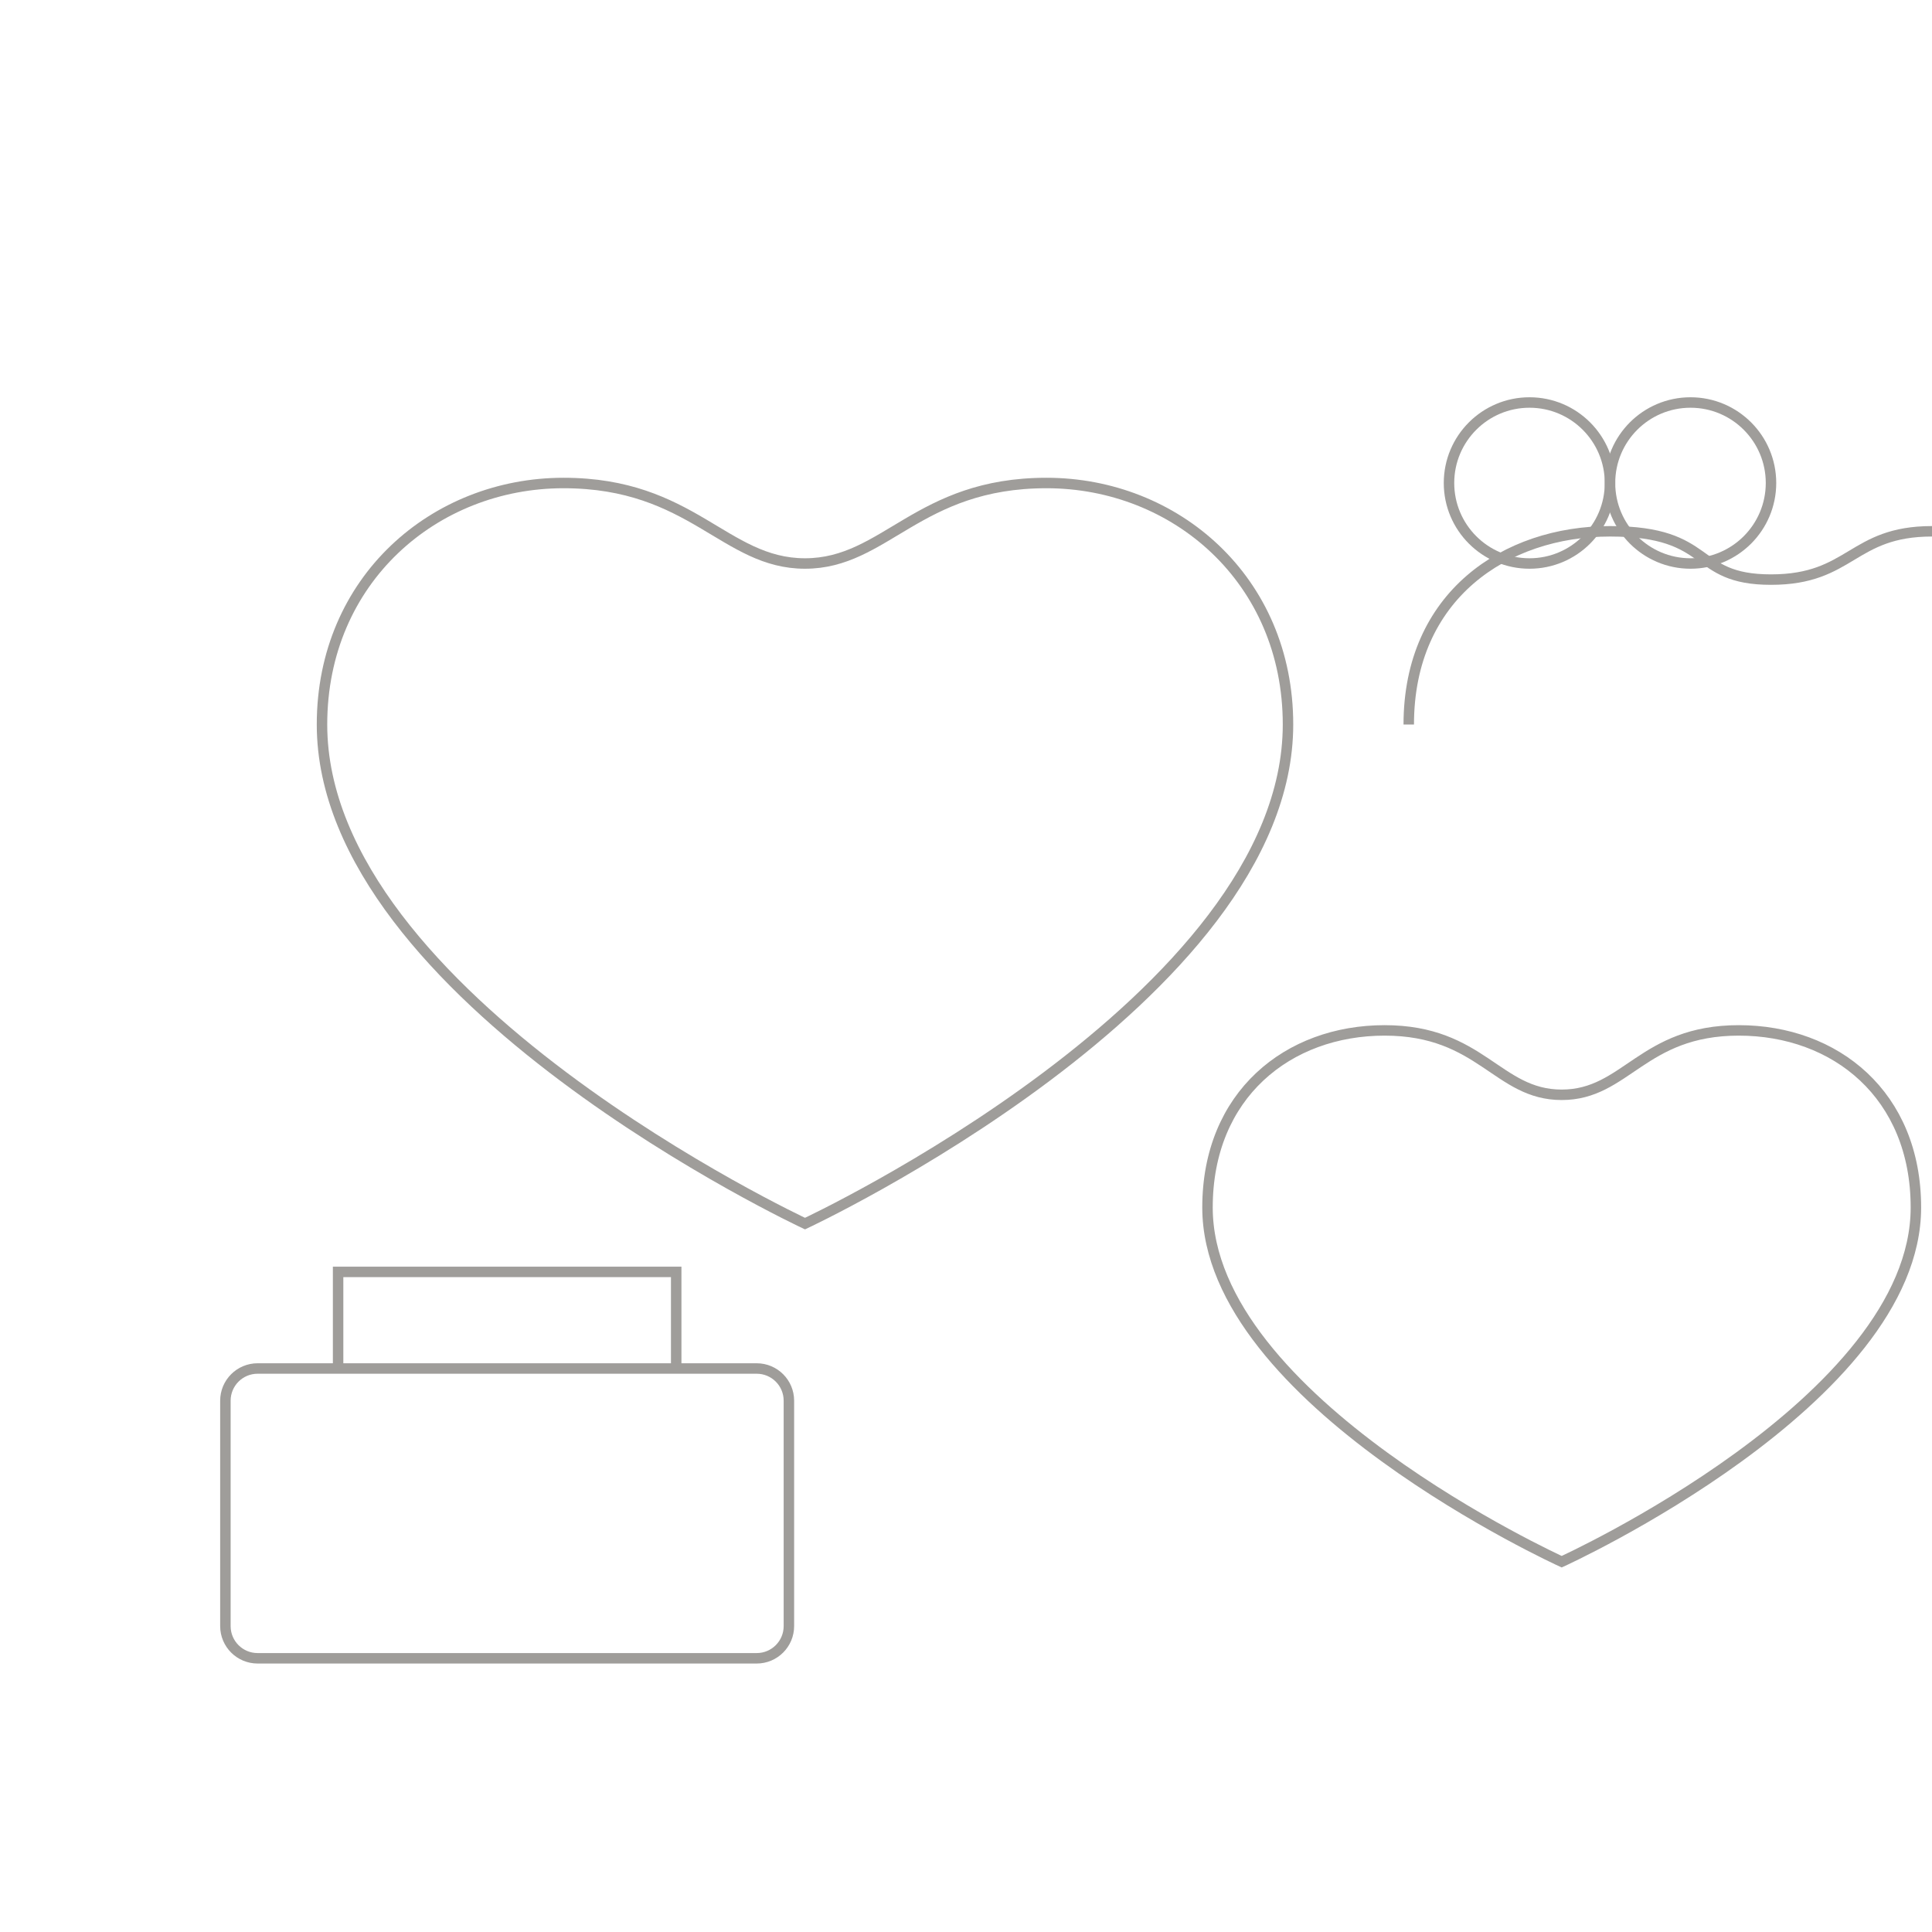
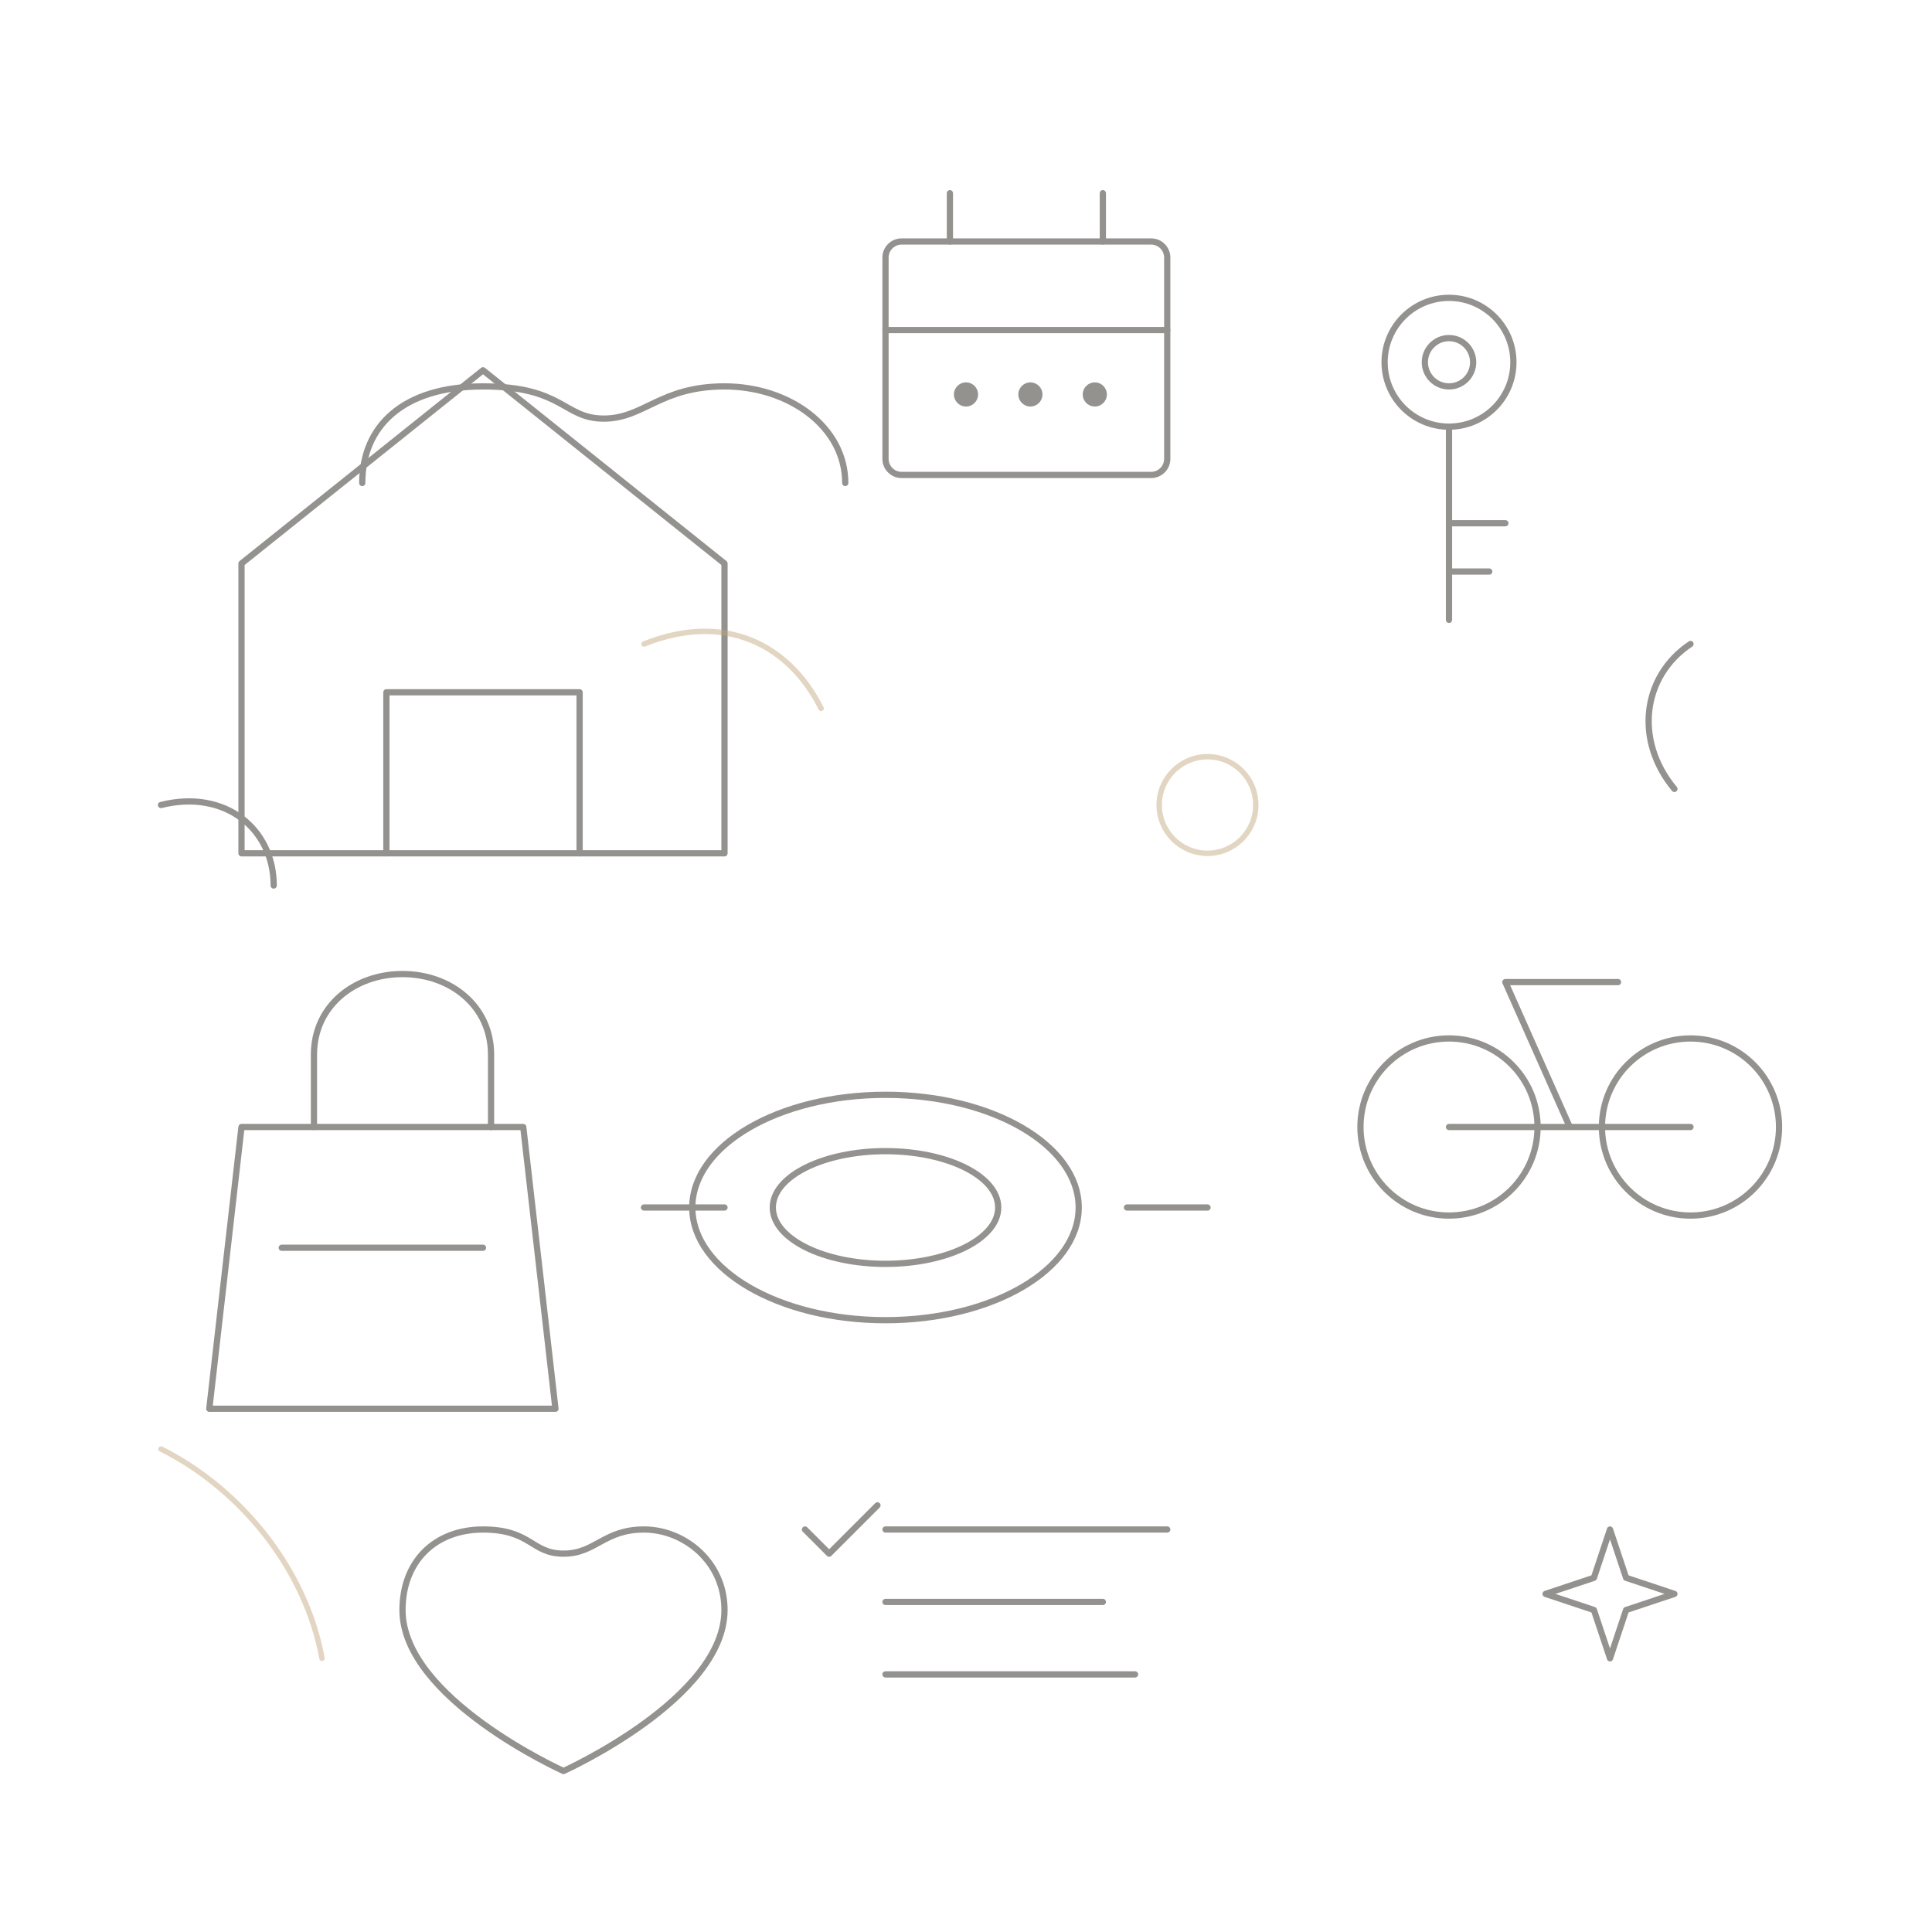
- <svg xmlns="http://www.w3.org/2000/svg" width="240" height="240" viewBox="0 0 240 240">
-   <g fill="none" stroke="#2A2620" stroke-width="1.3" opacity="0.45">
-     <path d="M40 90c0-18 14-30 30-30s20 10 30 10 14-10 30-10 30 12 30 30c0 34-60 62-60 62S40 124 40 90z" />
-     <path d="M150 150c0-14 10-22 22-22s14 8 22 8 10-8 22-8 22 8 22 22c0 24-44 44-44 44s-44-20-44-44z" />
-     <rect x="28" y="170" width="70" height="36" rx="4" />
-     <path d="M42 170v-12h42v12" />
-     <circle cx="190" cy="60" r="10" />
-     <circle cx="210" cy="60" r="10" />
-     <path d="M175 90c0-16 12-24 25-24s10 6 20 6 10-6 20-6 25 8 25 24" />
+ <svg xmlns="http://www.w3.org/2000/svg" width="480" height="480" viewBox="0 0 480 480" fill="none">
+   <g stroke="#2A2620" stroke-width="1.55" stroke-linecap="round" stroke-linejoin="round" fill="none" opacity="0.5">
+     <path d="M60 140l60-48 60 48v72H60v-72z" />
+     <path d="M96 212v-40h48v40" />
+     <path d="M90 120c0-14 10-24 30-24s20 8 30 8 14-8 30-8 30 10 30 24" />
+     <rect x="220" y="60" width="70" height="58" rx="4" />
+     <path d="M236 60v-12M274 60v-12M220 82h70" />
+     <circle cx="240" cy="98" r="3" fill="#2A2620" stroke="none" />
+     <circle cx="256" cy="98" r="3" fill="#2A2620" stroke="none" />
+     <circle cx="272" cy="98" r="3" fill="#2A2620" stroke="none" />
+     <circle cx="360" cy="90" r="16" />
+     <circle cx="360" cy="90" r="6" />
+     <path d="M360 106v48M360 130h14M360 142h10" />
+     <path d="M60 280h70l8 70H52l8-70z" />
+     <path d="M78 280v-18c0-12 10-20 22-20s22 8 22 20v18" />
+     <path d="M70 310h50" />
+     <ellipse cx="220" cy="300" rx="48" ry="28" />
+     <ellipse cx="220" cy="300" rx="28" ry="14" />
+     <path d="M180 300h-20M280 300h20" />
+     <circle cx="360" cy="280" r="22" />
+     <circle cx="420" cy="280" r="22" />
+     <path d="M360 280h60M390 280l-16-36h28" />
+     <path d="M100 400c0-12 8-20 20-20s12 6 20 6 10-6 20-6 20 8 20 20c0 22-40 40-40 40s-40-18-40-40z" />
+     <path d="M220 380h70M220 398h54M220 416h62" />
+     <path d="M200 380l6 6 12-12" />
+     <path d="M400 380l4 12 12 4-12 4-4 12-4-12-12-4 12-4z" />
+     <path d="M40 200c16-4 28 6 28 20" />
+     <path d="M420 160c-12 8-14 24-4 36" />
+   </g>
+   <g stroke="#BFA37A" stroke-width="1.35" stroke-linecap="round" fill="none" opacity="0.45">
+     <path d="M160 160c20-8 36 0 44 16" />
+     <circle cx="300" cy="200" r="12" />
+     <path d="M40 360c20 10 36 30 40 52" />
  </g>
</svg>
